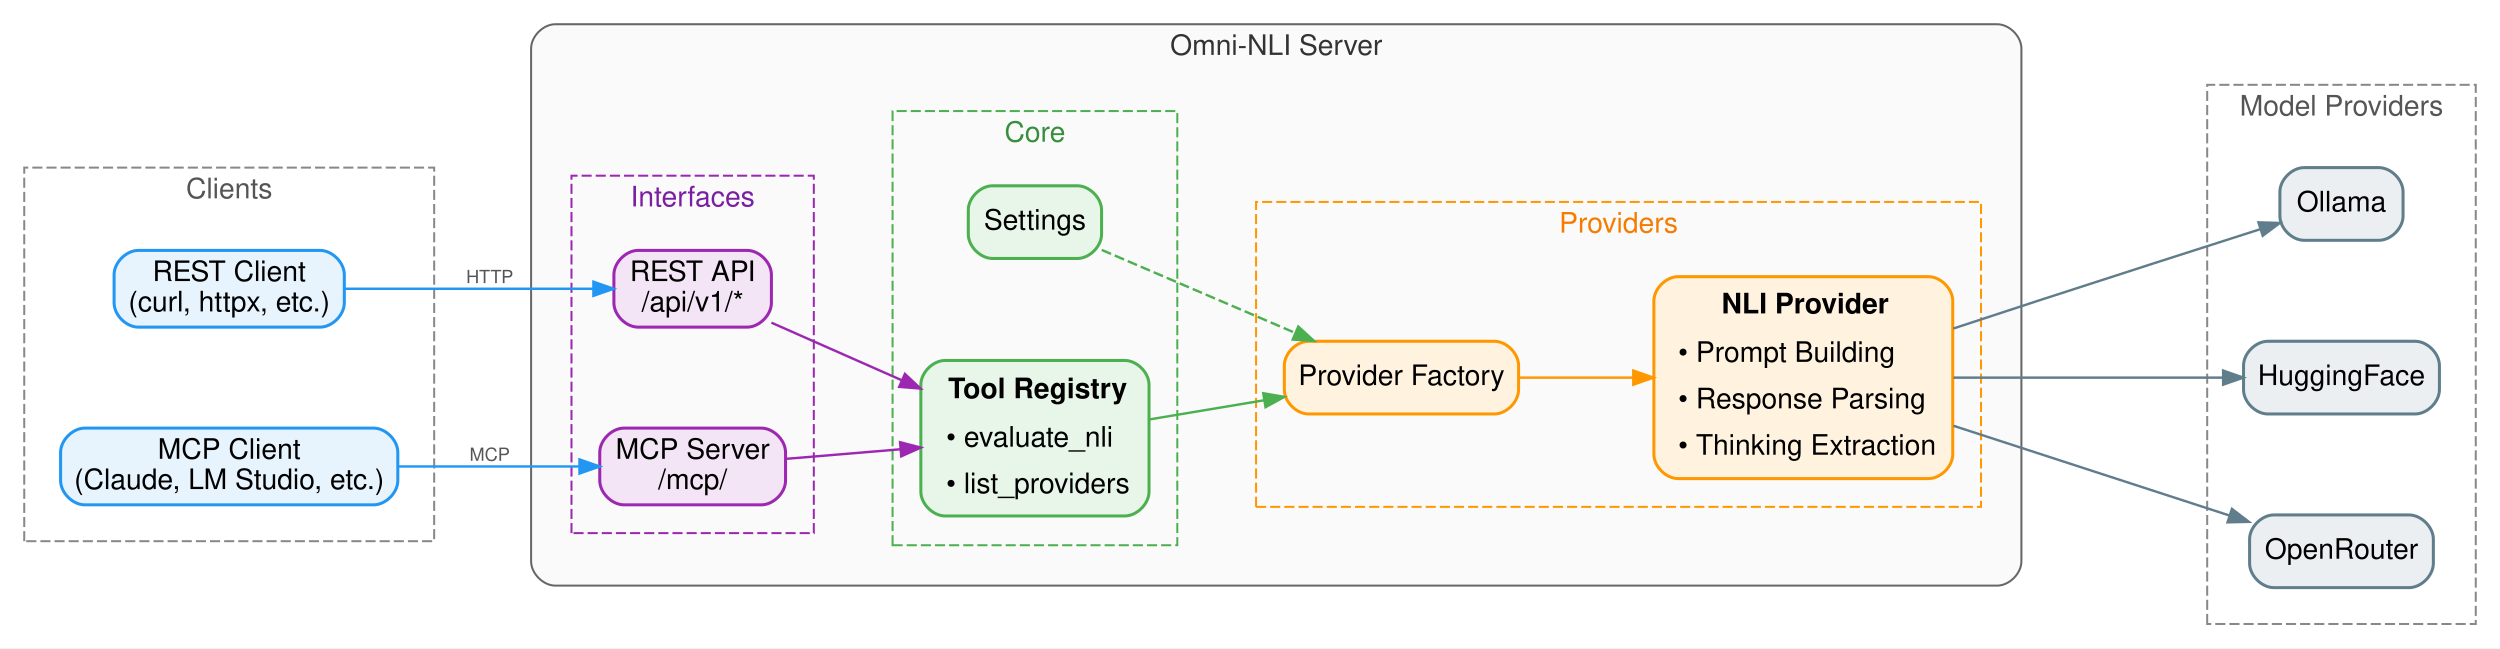
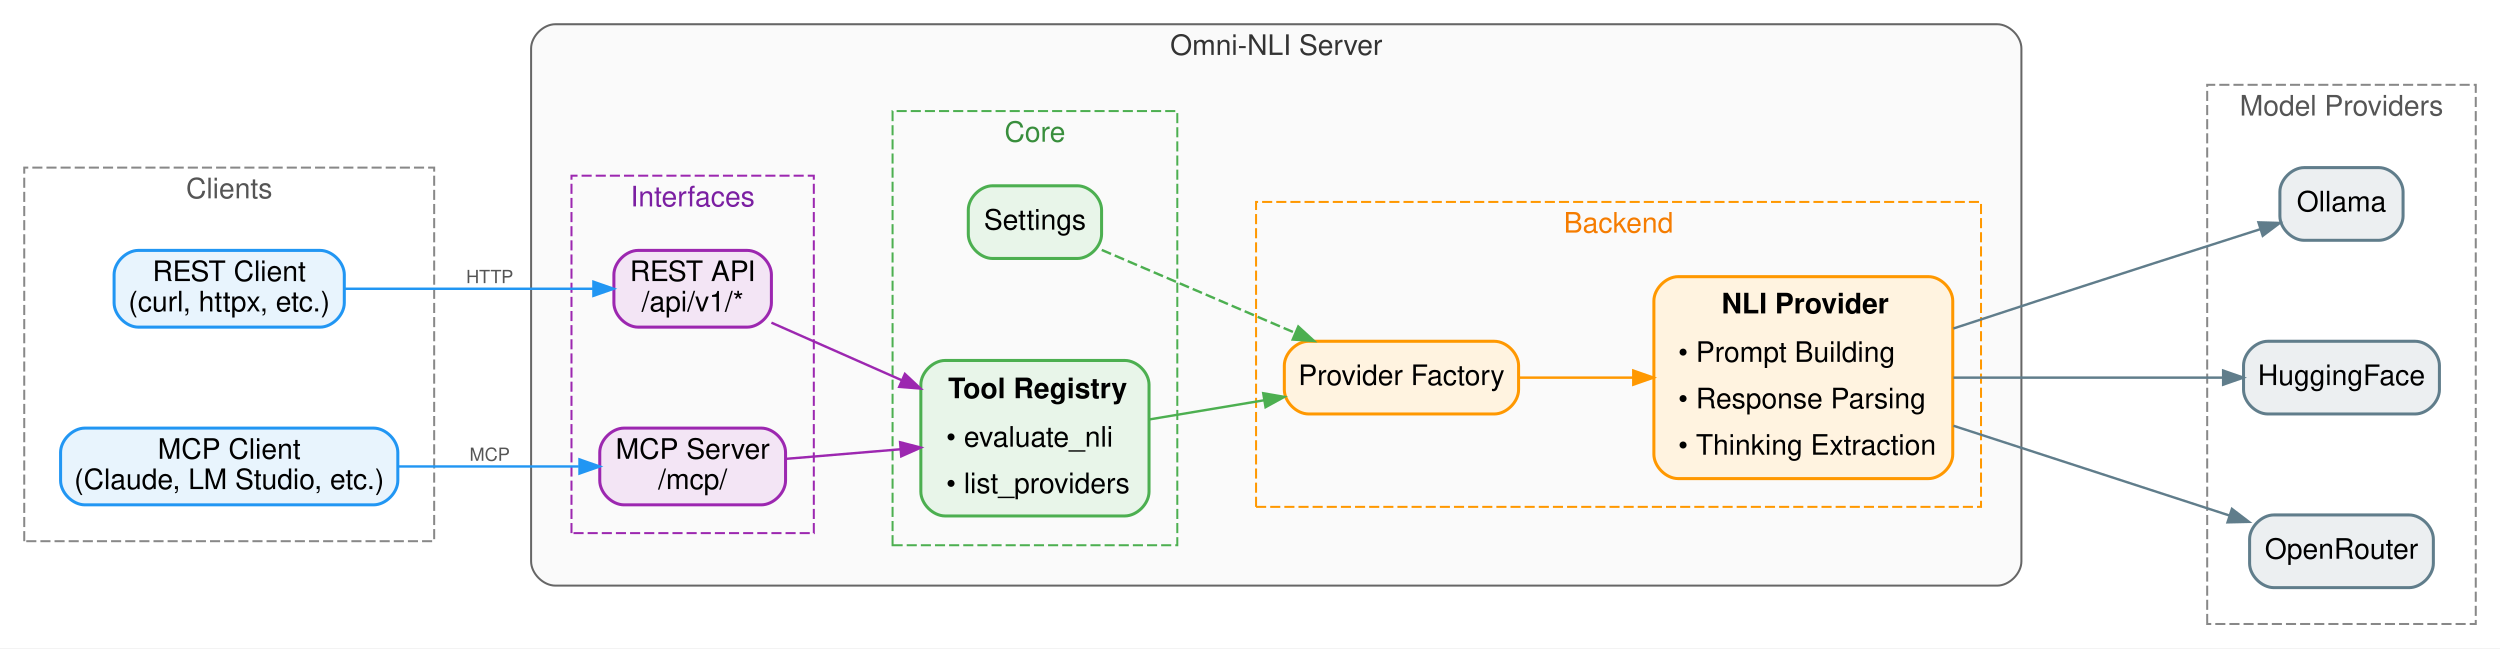
<svg xmlns="http://www.w3.org/2000/svg" width="1238pt" height="321pt" viewBox="0.00 0.00 1238.00 321.00">
  <g id="graph0" class="graph" transform="scale(1 1) rotate(0) translate(4 317)">
    <polygon fill="white" stroke="transparent" points="-4,4 -4,-317 1234,-317 1234,4 -4,4" />
    <g id="clust1" class="cluster">
      <polygon fill="white" stroke="#888888" stroke-dasharray="5,2" points="8,-49 8,-234 211,-234 211,-49 8,-49" />
      <text text-anchor="middle" x="109.5" y="-218.8" font-family="Helvetica,Arial,sans-serif" font-size="14.00" fill="#555555">Clients</text>
    </g>
    <g id="clust2" class="cluster">
      <path fill="#fafafa" stroke="#666666" d="M271,-27C271,-27 985,-27 985,-27 991,-27 997,-33 997,-39 997,-39 997,-293 997,-293 997,-299 991,-305 985,-305 985,-305 271,-305 271,-305 265,-305 259,-299 259,-293 259,-293 259,-39 259,-39 259,-33 265,-27 271,-27" />
      <text text-anchor="middle" x="628" y="-289.8" font-family="Helvetica,Arial,sans-serif" font-size="14.00" fill="#333333">Omni-NLI Server</text>
    </g>
    <g id="clust3" class="cluster">
      <polygon fill="#fafafa" stroke="#9c27b0" stroke-dasharray="5,2" points="279,-53 279,-230 399,-230 399,-53 279,-53" />
      <text text-anchor="middle" x="339" y="-214.8" font-family="Helvetica,Arial,sans-serif" font-size="14.00" fill="#7b1fa2">Interfaces</text>
    </g>
    <g id="clust4" class="cluster">
      <polygon fill="#fafafa" stroke="#4caf50" stroke-dasharray="5,2" points="438,-47 438,-262 579,-262 579,-47 438,-47" />
      <text text-anchor="middle" x="508.5" y="-246.8" font-family="Helvetica,Arial,sans-serif" font-size="14.00" fill="#388e3c">Core</text>
    </g>
    <g id="clust5" class="cluster">
      <polygon fill="#fafafa" stroke="#ff9800" stroke-dasharray="5,2" points="618,-66 618,-217 977,-217 977,-66 618,-66" />
-       <text text-anchor="middle" x="797.5" y="-201.8" font-family="Helvetica,Arial,sans-serif" font-size="14.00" fill="#f57c00">Providers</text>
+       <text text-anchor="middle" x="797.5" y="-201.8" font-family="Helvetica,Arial,sans-serif" font-size="14.00" fill="#f57c00">Backend</text>
    </g>
    <g id="clust6" class="cluster">
      <polygon fill="white" stroke="#888888" stroke-dasharray="5,2" points="1089,-8 1089,-275 1222,-275 1222,-8 1089,-8" />
      <text text-anchor="middle" x="1155.5" y="-259.8" font-family="Helvetica,Arial,sans-serif" font-size="14.00" fill="#555555">Model Providers</text>
    </g>
    <g id="node1" class="node">
      <path fill="#e8f4fd" stroke="#2196f3" stroke-width="1.5" d="M154.5,-193C154.5,-193 64.5,-193 64.5,-193 58.5,-193 52.5,-187 52.5,-181 52.5,-181 52.5,-167 52.5,-167 52.5,-161 58.5,-155 64.5,-155 64.5,-155 154.5,-155 154.5,-155 160.5,-155 166.5,-161 166.5,-167 166.5,-167 166.5,-181 166.5,-181 166.5,-187 160.5,-193 154.5,-193" />
      <text text-anchor="middle" x="109.5" y="-177.8" font-family="Helvetica,Arial,sans-serif" font-size="14.00">REST Client</text>
      <text text-anchor="middle" x="109.5" y="-162.8" font-family="Helvetica,Arial,sans-serif" font-size="14.00">(curl, httpx, etc.)</text>
    </g>
    <g id="node3" class="node">
      <path fill="#f3e5f5" stroke="#9c27b0" stroke-width="1.5" d="M366,-193C366,-193 312,-193 312,-193 306,-193 300,-187 300,-181 300,-181 300,-167 300,-167 300,-161 306,-155 312,-155 312,-155 366,-155 366,-155 372,-155 378,-161 378,-167 378,-167 378,-181 378,-181 378,-187 372,-193 366,-193" />
      <text text-anchor="middle" x="339" y="-177.8" font-family="Helvetica,Arial,sans-serif" font-size="14.00">REST API</text>
      <text text-anchor="middle" x="339" y="-162.8" font-family="Helvetica,Arial,sans-serif" font-size="14.00">/api/v1/*</text>
    </g>
    <g id="edge1" class="edge">
      <path fill="none" stroke="#2196f3" stroke-width="1.2" d="M166.74,-174C204.46,-174 253.64,-174 289.61,-174" />
      <polygon fill="#2196f3" stroke="#2196f3" stroke-width="1.2" points="289.86,-177.5 299.86,-174 289.86,-170.5 289.86,-177.5" />
      <text text-anchor="middle" x="238.5" y="-176.8" font-family="Helvetica,Arial,sans-serif" font-size="9.00" fill="#555555">HTTP</text>
    </g>
    <g id="node2" class="node">
      <path fill="#e8f4fd" stroke="#2196f3" stroke-width="1.5" d="M181,-105C181,-105 38,-105 38,-105 32,-105 26,-99 26,-93 26,-93 26,-79 26,-79 26,-73 32,-67 38,-67 38,-67 181,-67 181,-67 187,-67 193,-73 193,-79 193,-79 193,-93 193,-93 193,-99 187,-105 181,-105" />
      <text text-anchor="middle" x="109.5" y="-89.8" font-family="Helvetica,Arial,sans-serif" font-size="14.00">MCP Client</text>
      <text text-anchor="middle" x="109.5" y="-74.8" font-family="Helvetica,Arial,sans-serif" font-size="14.00">(Claude, LM Studio, etc.)</text>
    </g>
    <g id="node4" class="node">
      <path fill="#f3e5f5" stroke="#9c27b0" stroke-width="1.5" d="M373,-105C373,-105 305,-105 305,-105 299,-105 293,-99 293,-93 293,-93 293,-79 293,-79 293,-73 299,-67 305,-67 305,-67 373,-67 373,-67 379,-67 385,-73 385,-79 385,-79 385,-93 385,-93 385,-99 379,-105 373,-105" />
      <text text-anchor="middle" x="339" y="-89.8" font-family="Helvetica,Arial,sans-serif" font-size="14.00">MCP Server</text>
      <text text-anchor="middle" x="339" y="-74.8" font-family="Helvetica,Arial,sans-serif" font-size="14.00">/mcp/</text>
    </g>
    <g id="edge2" class="edge">
      <path fill="none" stroke="#2196f3" stroke-width="1.2" d="M193.28,-86C223,-86 255.77,-86 282.61,-86" />
      <polygon fill="#2196f3" stroke="#2196f3" stroke-width="1.2" points="282.96,-89.5 292.96,-86 282.96,-82.5 282.96,-89.5" />
      <text text-anchor="middle" x="238.5" y="-88.8" font-family="Helvetica,Arial,sans-serif" font-size="9.00" fill="#555555">MCP</text>
    </g>
    <g id="node5" class="node">
      <path fill="#e8f5e9" stroke="#4caf50" stroke-width="1.5" d="M553,-138.5C553,-138.5 464,-138.5 464,-138.5 458,-138.5 452,-132.5 452,-126.5 452,-126.5 452,-73.5 452,-73.5 452,-67.5 458,-61.5 464,-61.5 464,-61.5 553,-61.5 553,-61.5 559,-61.5 565,-67.5 565,-73.5 565,-73.5 565,-126.5 565,-126.5 565,-132.5 559,-138.5 553,-138.5" />
      <text text-anchor="start" x="465.5" y="-119.8" font-family="Helvetica,Arial,sans-serif" font-weight="bold" font-size="14.00">Tool Registry</text>
      <text text-anchor="start" x="464.5" y="-95.8" font-family="Helvetica,Arial,sans-serif" font-size="14.00">• evaluate_nli</text>
      <text text-anchor="start" x="464.5" y="-72.8" font-family="Helvetica,Arial,sans-serif" font-size="14.00">• list_providers</text>
    </g>
    <g id="edge3" class="edge">
      <path fill="none" stroke="#9c27b0" stroke-width="1.2" d="M378.01,-157.21C397.1,-148.78 420.76,-138.32 442.61,-128.67" />
      <polygon fill="#9c27b0" stroke="#9c27b0" stroke-width="1.2" points="444.11,-131.83 451.84,-124.59 441.28,-125.43 444.11,-131.83" />
    </g>
    <g id="edge4" class="edge">
      <path fill="none" stroke="#9c27b0" stroke-width="1.2" d="M385.33,-89.79C402.74,-91.24 422.98,-92.94 441.92,-94.52" />
      <polygon fill="#9c27b0" stroke="#9c27b0" stroke-width="1.2" points="441.72,-98.01 451.98,-95.36 442.3,-91.04 441.72,-98.01" />
    </g>
    <g id="node7" class="node">
      <path fill="#fff3e0" stroke="#ff9800" stroke-width="1.5" d="M736,-148C736,-148 644,-148 644,-148 638,-148 632,-142 632,-136 632,-136 632,-124 632,-124 632,-118 638,-112 644,-112 644,-112 736,-112 736,-112 742,-112 748,-118 748,-124 748,-124 748,-136 748,-136 748,-142 742,-148 736,-148" />
      <text text-anchor="middle" x="690" y="-126.3" font-family="Helvetica,Arial,sans-serif" font-size="14.00">Provider Factory</text>
    </g>
    <g id="edge5" class="edge">
      <path fill="none" stroke="#4caf50" stroke-width="1.2" d="M565.31,-109.33C583.28,-112.33 603.38,-115.69 622.07,-118.81" />
      <polygon fill="#4caf50" stroke="#4caf50" stroke-width="1.2" points="621.55,-122.27 631.99,-120.47 622.7,-115.37 621.55,-122.27" />
    </g>
    <g id="node6" class="node">
      <path fill="#e8f5e9" stroke="#4caf50" stroke-width="1.5" d="M529.5,-225C529.5,-225 487.5,-225 487.5,-225 481.5,-225 475.5,-219 475.5,-213 475.5,-213 475.5,-201 475.5,-201 475.5,-195 481.5,-189 487.5,-189 487.5,-189 529.5,-189 529.5,-189 535.5,-189 541.5,-195 541.5,-201 541.5,-201 541.5,-213 541.5,-213 541.5,-219 535.5,-225 529.5,-225" />
      <text text-anchor="middle" x="508.5" y="-203.3" font-family="Helvetica,Arial,sans-serif" font-size="14.00">Settings</text>
    </g>
    <g id="edge6" class="edge">
      <path fill="none" stroke="#4caf50" stroke-width="1.2" stroke-dasharray="5,2" d="M541.59,-193.23C568.18,-181.83 606.49,-165.39 637.39,-152.14" />
      <polygon fill="#4caf50" stroke="#4caf50" stroke-width="1.2" points="638.91,-155.3 646.72,-148.14 636.15,-148.86 638.91,-155.3" />
    </g>
    <g id="node8" class="node">
      <path fill="#fff3e0" stroke="#ff9800" stroke-width="1.5" d="M951,-180C951,-180 827,-180 827,-180 821,-180 815,-174 815,-168 815,-168 815,-92 815,-92 815,-86 821,-80 827,-80 827,-80 951,-80 951,-80 957,-80 963,-86 963,-92 963,-92 963,-168 963,-168 963,-174 957,-180 951,-180" />
      <text text-anchor="start" x="848.5" y="-161.8" font-family="Helvetica,Arial,sans-serif" font-weight="bold" font-size="14.00">NLI Provider</text>
      <text text-anchor="start" x="827" y="-137.8" font-family="Helvetica,Arial,sans-serif" font-size="14.00">• Prompt Building</text>
      <text text-anchor="start" x="827" y="-114.8" font-family="Helvetica,Arial,sans-serif" font-size="14.00">• Response Parsing</text>
      <text text-anchor="start" x="827" y="-91.8" font-family="Helvetica,Arial,sans-serif" font-size="14.00">• Thinking Extraction</text>
    </g>
    <g id="edge7" class="edge">
      <path fill="none" stroke="#ff9800" stroke-width="1.2" d="M748.25,-130C765.87,-130 785.64,-130 804.64,-130" />
      <polygon fill="#ff9800" stroke="#ff9800" stroke-width="1.2" points="804.8,-133.5 814.8,-130 804.8,-126.5 804.8,-133.5" />
    </g>
    <g id="node9" class="node">
      <path fill="#eceff1" stroke="#607d8b" stroke-width="1.5" d="M1174,-234C1174,-234 1137,-234 1137,-234 1131,-234 1125,-228 1125,-222 1125,-222 1125,-210 1125,-210 1125,-204 1131,-198 1137,-198 1137,-198 1174,-198 1174,-198 1180,-198 1186,-204 1186,-210 1186,-210 1186,-222 1186,-222 1186,-228 1180,-234 1174,-234" />
      <text text-anchor="middle" x="1155.5" y="-212.3" font-family="Helvetica,Arial,sans-serif" font-size="14.00">Ollama</text>
    </g>
    <g id="edge8" class="edge">
      <path fill="none" stroke="#607d8b" stroke-width="1.2" d="M963.28,-154.32C977.13,-158.88 991.5,-163.6 1005,-168 1042.38,-180.17 1085.08,-193.86 1115.25,-203.5" />
      <polygon fill="#607d8b" stroke="#607d8b" stroke-width="1.2" points="1114.38,-206.9 1124.98,-206.6 1116.51,-200.23 1114.38,-206.9" />
    </g>
    <g id="node10" class="node">
      <path fill="#eceff1" stroke="#607d8b" stroke-width="1.5" d="M1192,-148C1192,-148 1119,-148 1119,-148 1113,-148 1107,-142 1107,-136 1107,-136 1107,-124 1107,-124 1107,-118 1113,-112 1119,-112 1119,-112 1192,-112 1192,-112 1198,-112 1204,-118 1204,-124 1204,-124 1204,-136 1204,-136 1204,-142 1198,-148 1192,-148" />
      <text text-anchor="middle" x="1155.5" y="-126.3" font-family="Helvetica,Arial,sans-serif" font-size="14.00">HuggingFace</text>
    </g>
    <g id="edge9" class="edge">
      <path fill="none" stroke="#607d8b" stroke-width="1.2" d="M963.33,-130C1005.43,-130 1057.55,-130 1096.73,-130" />
      <polygon fill="#607d8b" stroke="#607d8b" stroke-width="1.2" points="1096.9,-133.5 1106.9,-130 1096.9,-126.5 1096.9,-133.5" />
    </g>
    <g id="node11" class="node">
      <path fill="#eceff1" stroke="#607d8b" stroke-width="1.5" d="M1189,-62C1189,-62 1122,-62 1122,-62 1116,-62 1110,-56 1110,-50 1110,-50 1110,-38 1110,-38 1110,-32 1116,-26 1122,-26 1122,-26 1189,-26 1189,-26 1195,-26 1201,-32 1201,-38 1201,-38 1201,-50 1201,-50 1201,-56 1195,-62 1189,-62" />
      <text text-anchor="middle" x="1155.5" y="-40.3" font-family="Helvetica,Arial,sans-serif" font-size="14.00">OpenRouter</text>
    </g>
    <g id="edge10" class="edge">
      <path fill="none" stroke="#607d8b" stroke-width="1.2" d="M963.33,-106.16C1006.6,-92.09 1060.44,-74.58 1099.95,-61.74" />
      <polygon fill="#607d8b" stroke="#607d8b" stroke-width="1.2" points="1101.25,-65 1109.67,-58.58 1099.08,-58.34 1101.25,-65" />
    </g>
  </g>
</svg>
